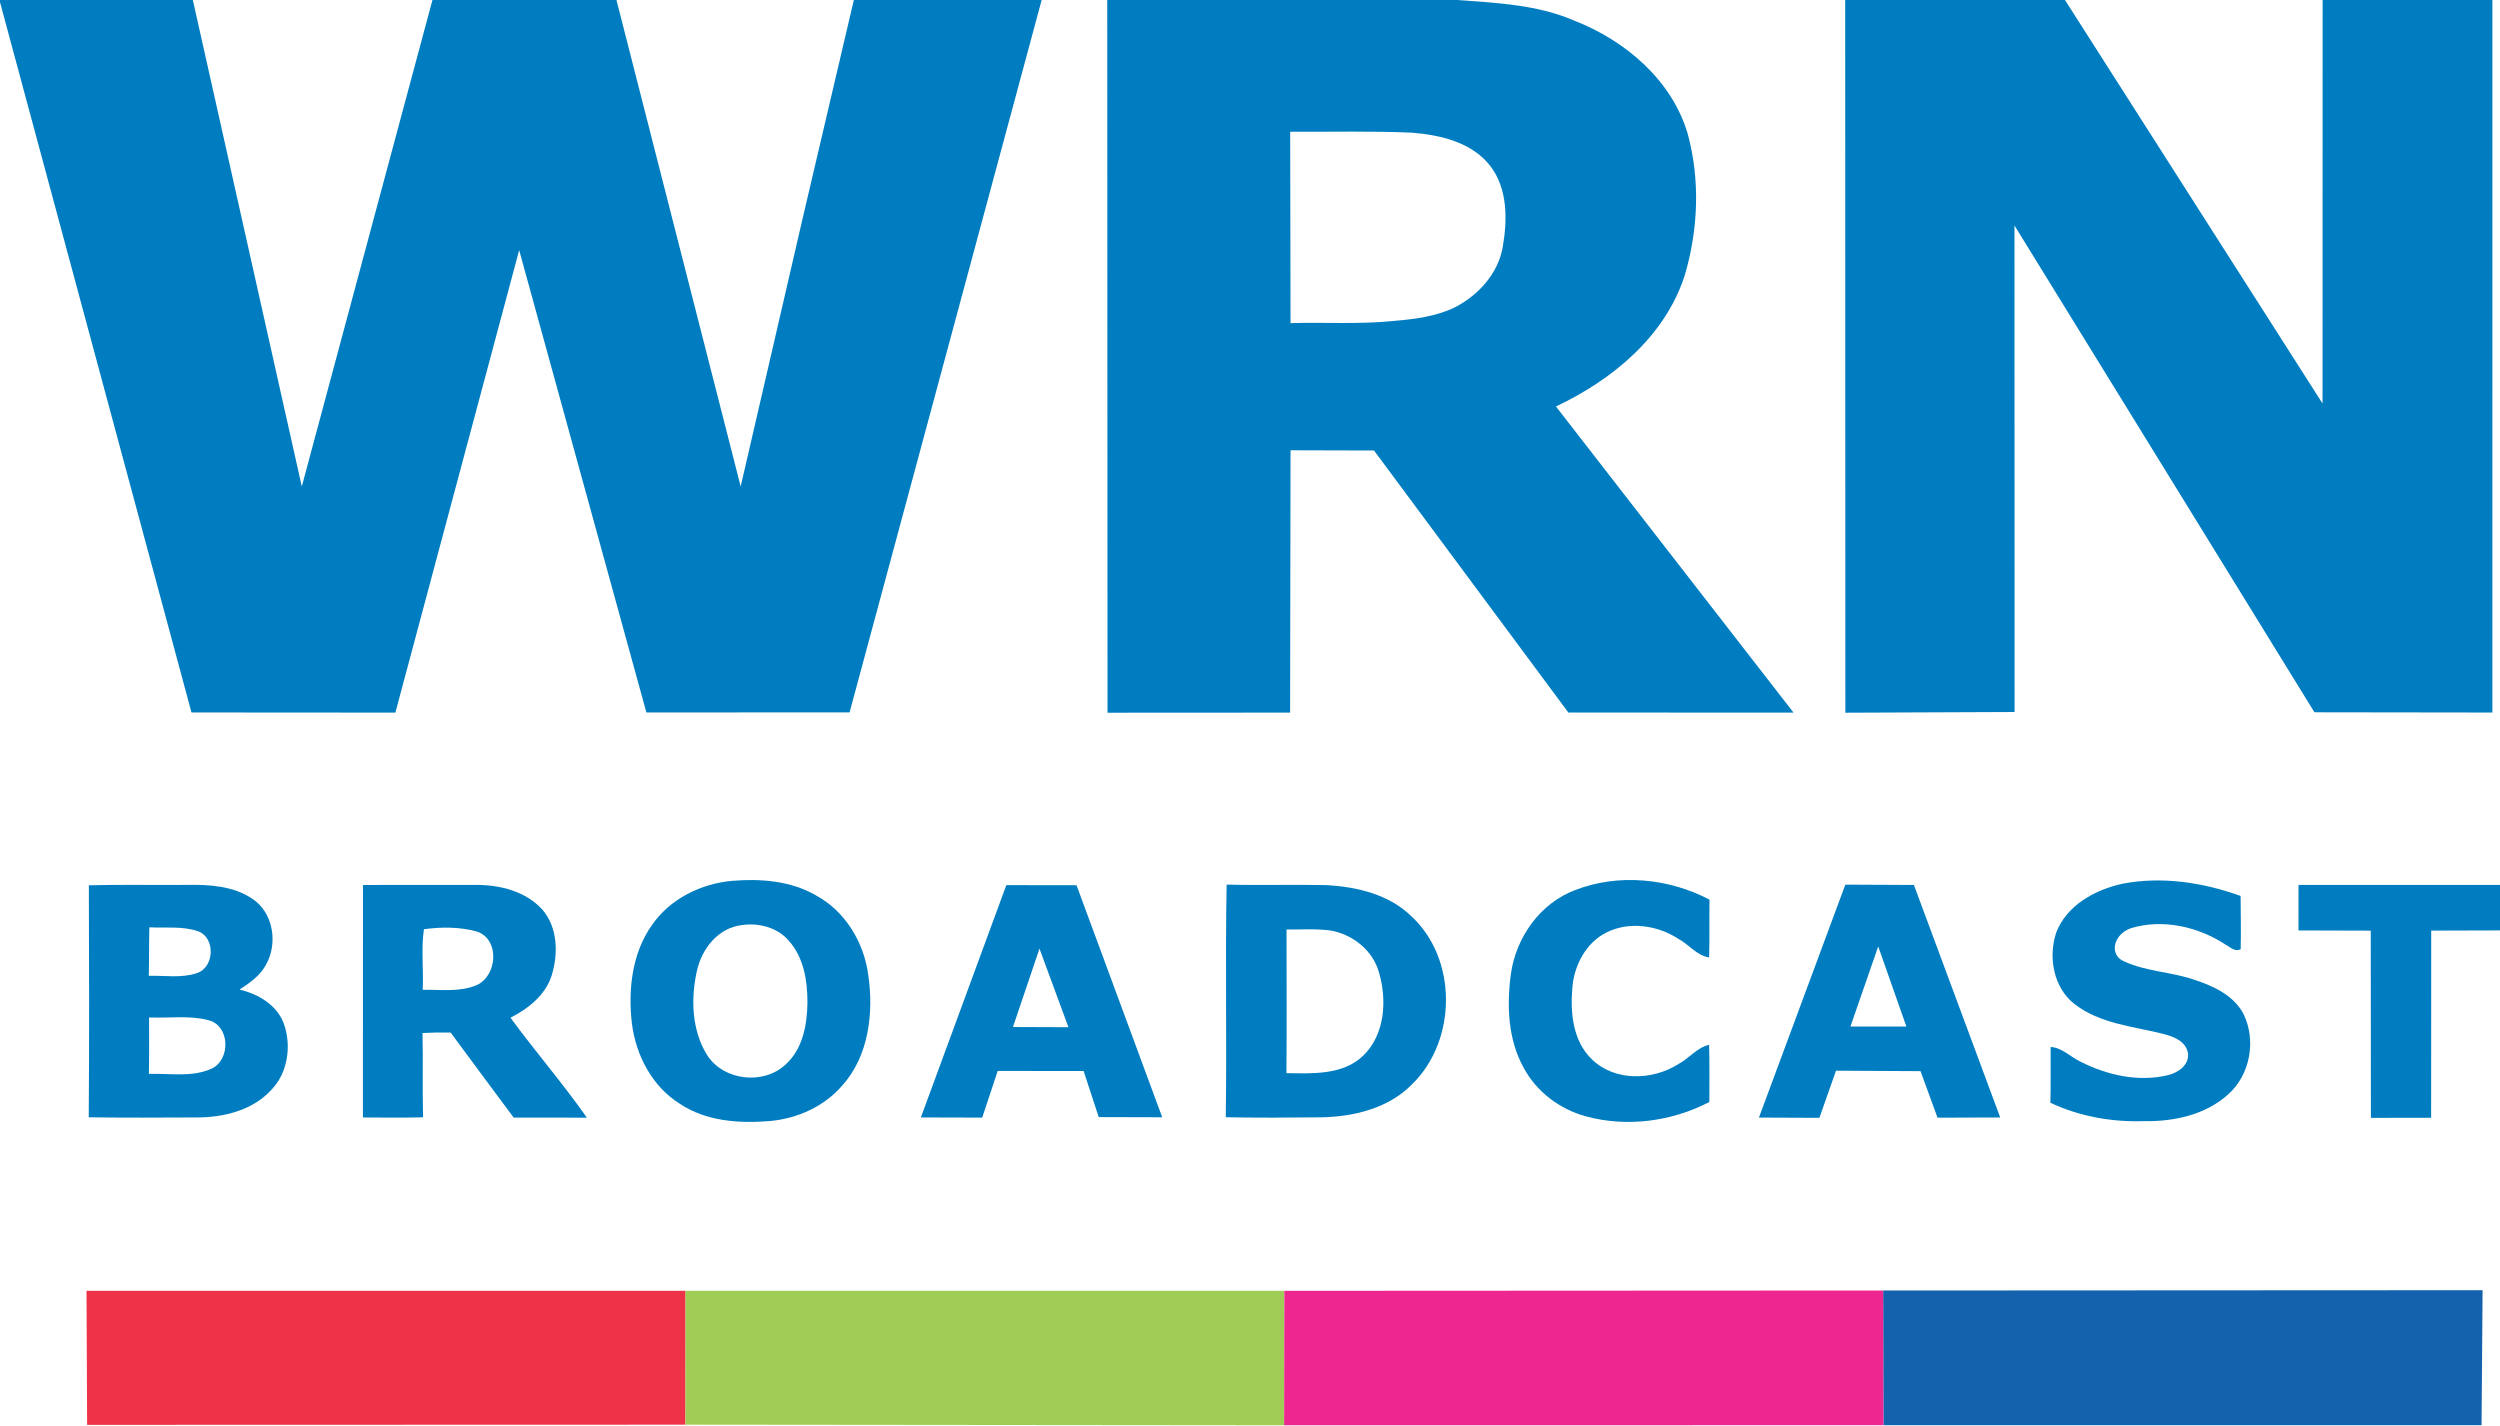
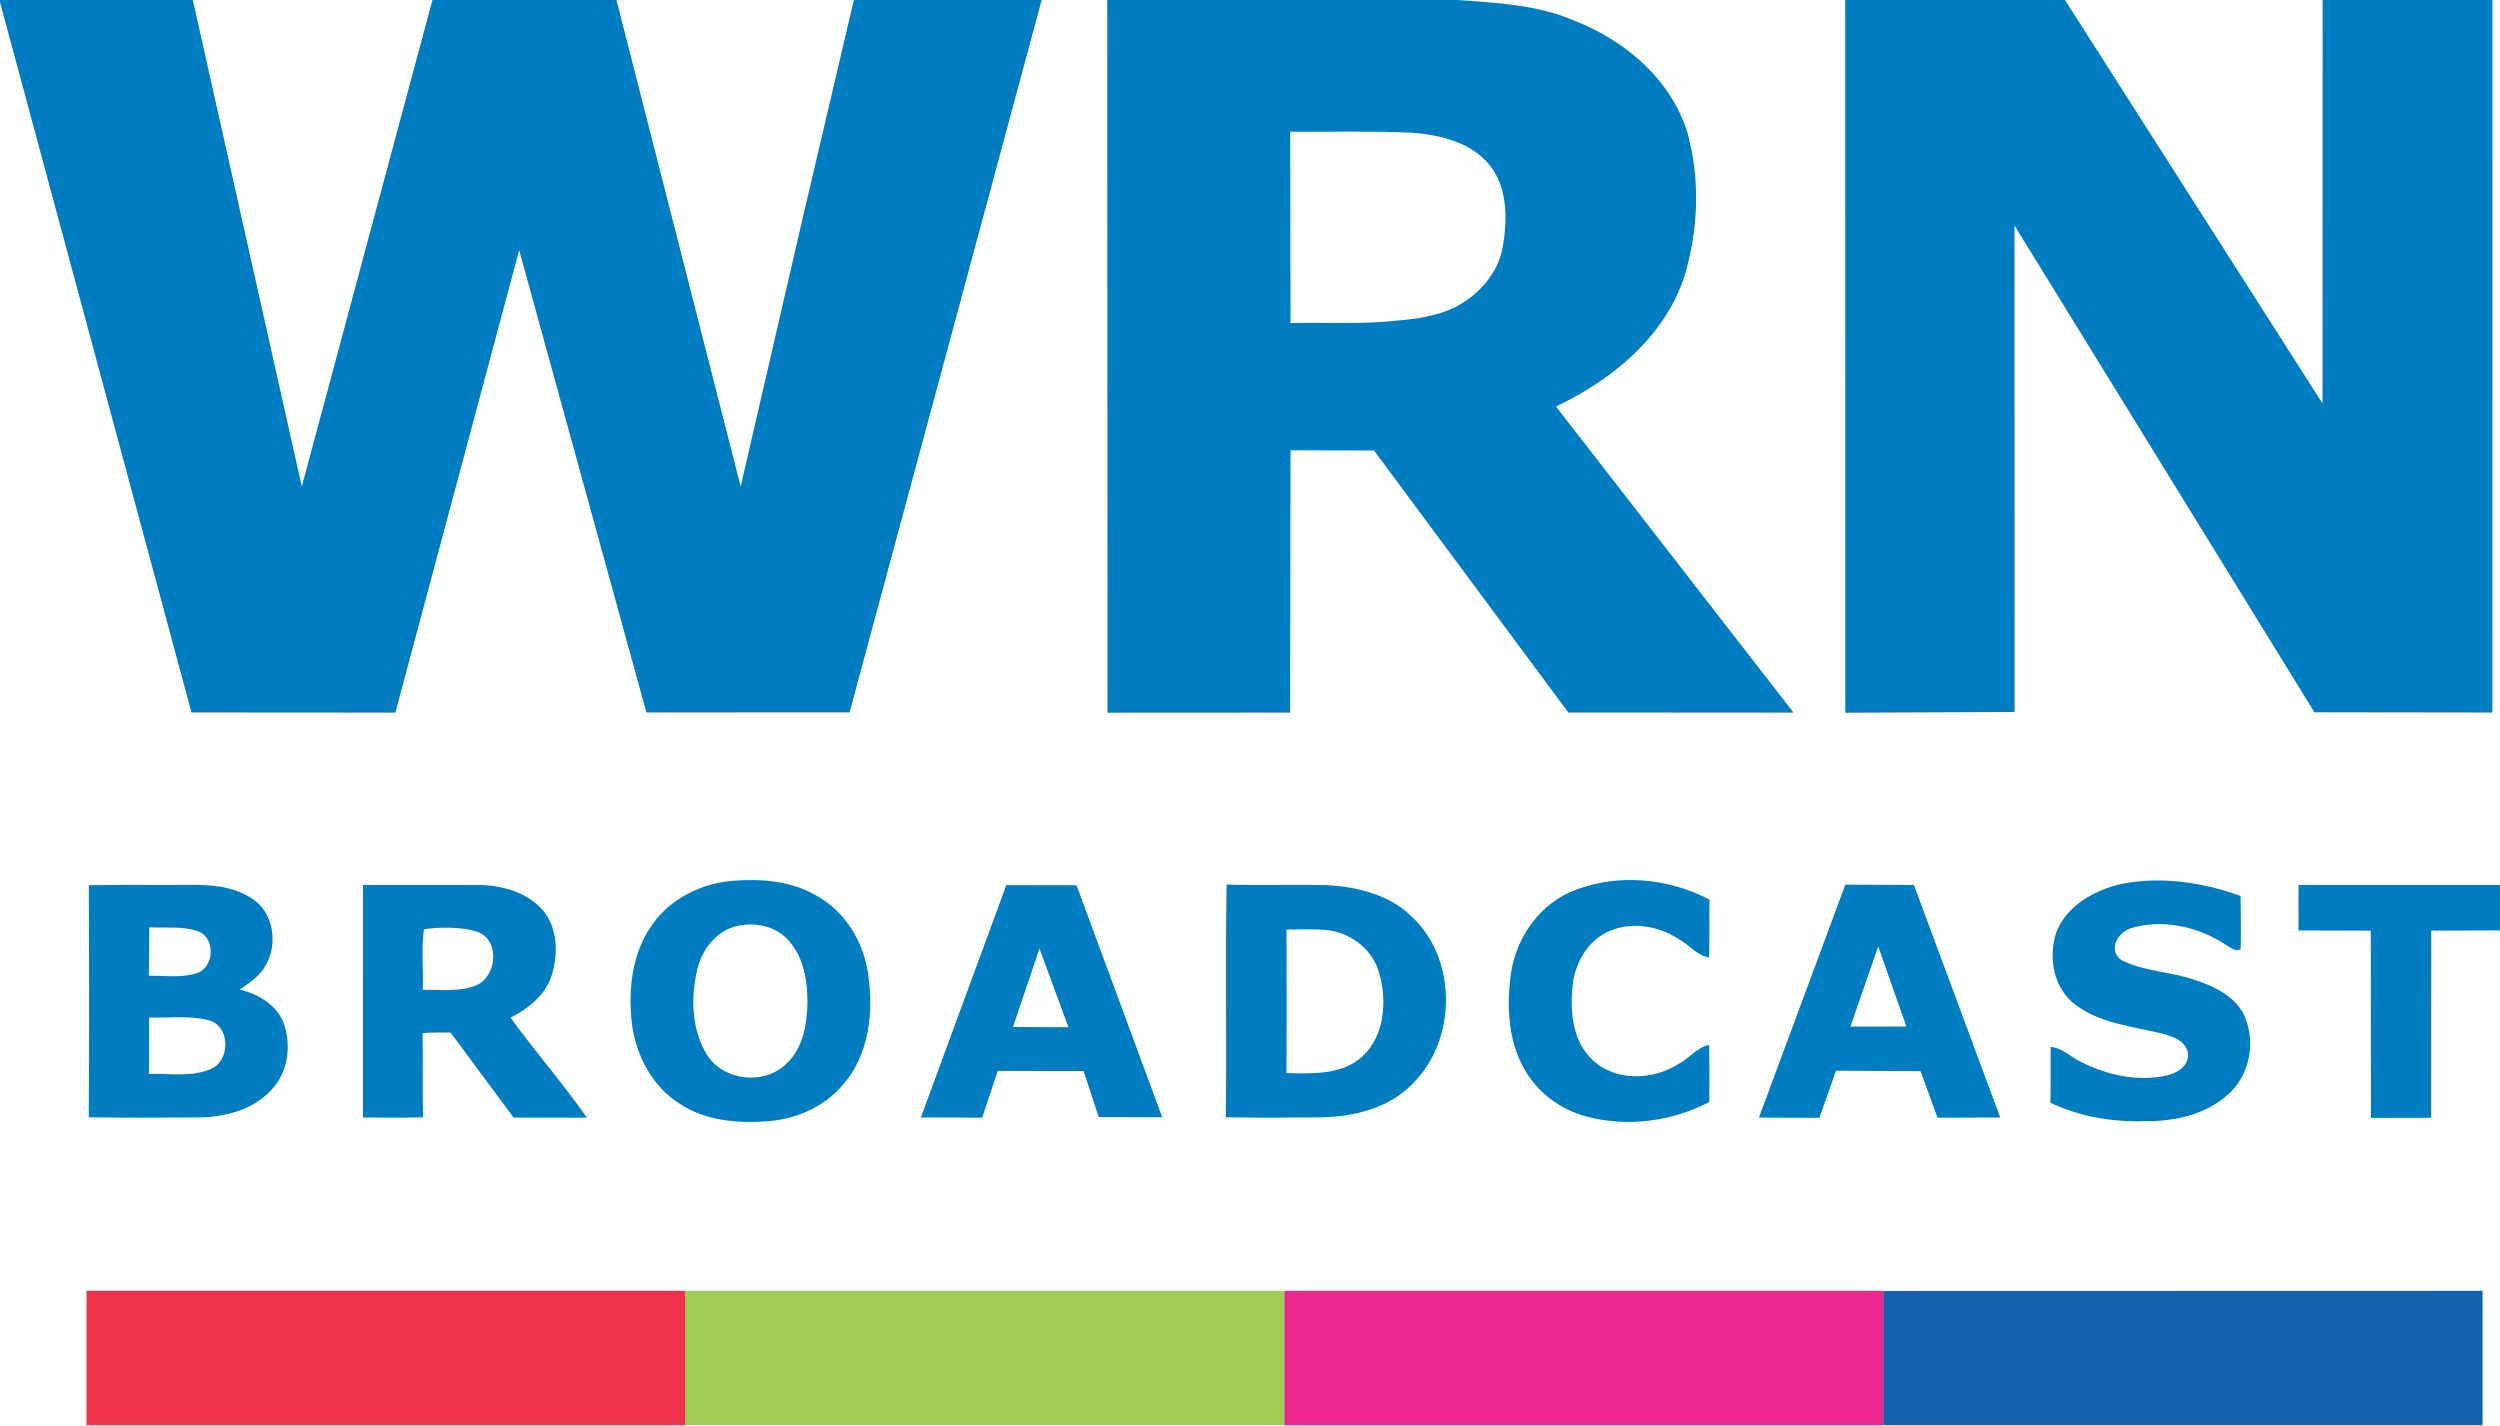
- <svg xmlns="http://www.w3.org/2000/svg" width="708pt" height="403.64pt" viewBox="0 0 708 403.64" version="1.1" id="svg2">
+ <svg xmlns="http://www.w3.org/2000/svg" width="708pt" height="403.62pt" viewBox="0 0 708 403.62" version="1.1" id="svg2">
  <defs id="defs44" />
  <g id="#007dc0ff">
-     <path d="M 0,0 54.61,0 85.47,137.77 122.47,0 174.58,0 209.76,137.77 227.28,61.96 241.81,0 295,0 240.6,201.75 183.06,201.77 147.03,70.84 111.97,201.81 54.23,201.77 0,0.61 Z" id="path5" style="opacity:1;fill:#007dc0" />
-     <path d="m 313.57,0 99.08,0 c 11.23,0.81 22.8,1.33 33.28,5.88 14.4,5.65 27.54,16.79 32.03,32.01 3.57,13.1 2.99,27.24 -0.88,40.21 -5.58,17.22 -20.53,29.52 -36.44,37.01 l 67.29,86.7 -63.77,-0.02 -55.04,-74.21 -23.64,-0.06 -0.12,74.29 -51.71,0.03 L 313.57,0 m 51.81,37.3 0.1,54.21 c 9.83,-0.29 19.7,0.4 29.51,-0.65 5.8,-0.49 11.73,-1.25 17.03,-3.82 6.64,-3.42 12.27,-9.57 13.56,-17.11 1.33,-7.66 1.43,-16.48 -3.54,-22.94 -5.21,-6.7 -14.09,-8.76 -22.13,-9.41 -11.5,-0.53 -23.02,-0.19 -34.53,-0.28 z" id="path7" style="opacity:1;fill:#007dc0" />
-     <path d="M 522.56,0 584.8,0 657.74,114.27 657.77,0 l 48.08,0 -0.01,201.79 -50.39,-0.07 -84.95,-137.86 0.03,137.78 -47.93,0.2 z" id="path9" style="opacity:1;fill:#007dc0" />
+     <path d="M 0,0 H 54.61 L 85.47,137.77 122.47,0 h 52.11 L 209.76,137.77 227.28,61.96 241.81,0 H 295 L 240.6,201.75 183.06,201.77 147.03,70.84 111.97,201.81 54.23,201.77 0,0.61 Z" id="path5" style="opacity:1;fill:#007dc0" />
+     <path d="m 313.57,0 h 99.08 c 11.23,0.81 22.8,1.33 33.28,5.88 14.4,5.65 27.54,16.79 32.03,32.01 3.57,13.1 2.99,27.24 -0.88,40.21 -5.58,17.22 -20.53,29.52 -36.44,37.01 l 67.29,86.7 -63.77,-0.02 -55.04,-74.21 -23.64,-0.06 -0.12,74.29 -51.71,0.03 L 313.57,0 m 51.81,37.3 0.1,54.21 c 9.83,-0.29 19.7,0.4 29.51,-0.65 5.8,-0.49 11.73,-1.25 17.03,-3.82 6.64,-3.42 12.27,-9.57 13.56,-17.11 1.33,-7.66 1.43,-16.48 -3.54,-22.94 -5.21,-6.7 -14.09,-8.76 -22.13,-9.41 -11.5,-0.53 -23.02,-0.19 -34.53,-0.28 z" id="path7" style="opacity:1;fill:#007dc0" />
+     <path d="M 522.56,0 H 584.8 L 657.74,114.27 657.77,0 h 48.08 l -0.01,201.79 -50.39,-0.07 -84.95,-137.86 0.03,137.78 -47.93,0.2 z" id="path9" style="opacity:1;fill:#007dc0" />
    <path d="m 207.34,249.45 c 8.07,-0.65 16.58,-0.03 23.73,4.12 8.28,4.46 13.58,13.27 14.81,22.47 1.6,10.78 0.18,23.01 -7.38,31.41 -5.11,5.94 -12.73,9.33 -20.46,10.03 -8.73,0.72 -18.13,0.09 -25.6,-4.95 -7.78,-4.89 -12.34,-13.67 -13.48,-22.62 -1.13,-9.61 0.01,-20.06 5.79,-28.1 5.13,-7.31 13.81,-11.57 22.59,-12.36 m 2.68,12.55 c -6.56,0.79 -11.13,6.51 -12.58,12.62 -1.86,7.98 -1.61,17.03 2.81,24.17 4.65,7.28 15.96,8.56 22.23,2.68 4.86,-4.36 6.1,-11.26 6.19,-17.49 0.02,-6.13 -1.01,-12.77 -5.23,-17.5 -3.2,-3.83 -8.62,-5.23 -13.42,-4.48 z" id="path11" style="opacity:1;fill:#007dc0" />
    <path d="m 446.11,252.06 c 12.21,-4.75 26.5,-3.35 38.02,2.72 -0.09,5.46 0.06,10.92 -0.11,16.38 -3.55,-0.58 -5.73,-3.71 -8.77,-5.32 -5.9,-3.82 -13.84,-4.98 -20.25,-1.79 -5.91,2.93 -9.28,9.44 -9.72,15.85 -0.61,7.03 0.21,15.07 5.62,20.18 6.48,6.24 17.15,5.91 24.44,1.25 3.04,-1.6 5.22,-4.66 8.68,-5.43 0.14,5.39 0.08,10.79 0.07,16.19 -10.67,5.53 -23.34,7.22 -34.98,4.06 -7.37,-2.01 -13.94,-6.94 -17.58,-13.7 -4.51,-8.1 -4.86,-17.83 -3.62,-26.82 1.51,-10.28 8.31,-19.88 18.2,-23.57 z" id="path13" style="opacity:1;fill:#007dc0" />
    <path d="m 601.13,250.26 c 11.18,-2.14 22.78,-0.35 33.41,3.47 0.03,5.03 0.14,10.07 0.02,15.1 -1.57,0.79 -2.85,-0.5 -4.13,-1.22 -7.76,-5.14 -17.8,-7.47 -26.85,-4.78 -5.184,1.742 -6.386,7.735 -1.93,9.48 6.29,2.88 13.41,2.92 19.9,5.2 5.32,1.76 10.94,4.34 13.73,9.5 3.78,7.48 2.02,17.37 -4.29,22.94 -6.46,5.83 -15.45,7.72 -23.94,7.56 -9.04,0.29 -18.18,-1.35 -26.38,-5.21 0.14,-5.27 0.03,-10.54 0.07,-15.81 3.34,0.23 5.68,2.9 8.58,4.24 7.51,3.78 16.33,5.77 24.64,3.75 2.96,-0.7 6.21,-2.96 5.64,-6.43 -0.76,-3.42 -4.41,-4.62 -7.4,-5.36 -8.39,-2.05 -17.56,-2.84 -24.64,-8.3 -6.01,-4.62 -7.54,-13.25 -5.27,-20.19 2.94,-7.85 11.05,-12.23 18.84,-13.94 z" id="path15" style="opacity:1;fill:#007dc0" />
    <path d="m 25.16,250.71 c 9.27,-0.23 18.55,-0.03 27.82,-0.11 6.33,-0.12 13.08,0.3 18.49,3.94 5.98,3.91 7.3,12.73 3.82,18.72 -1.63,3.1 -4.61,5.1 -7.45,6.99 5.23,1.23 10.48,4.28 12.49,9.5 2.3,6.31 1.24,14.06 -3.55,18.97 -5.29,5.72 -13.33,7.71 -20.87,7.74 -10.26,0.05 -20.52,0.11 -30.78,-0.04 0.17,-21.9 0.11,-43.81 0.03,-65.71 m 17.14,11.91 c -0.14,4.57 -0.03,9.15 -0.16,13.72 4.53,-0.1 9.24,0.72 13.61,-0.75 4.99,-1.6 5.33,-9.96 0.41,-11.83 -4.44,-1.55 -9.24,-0.91 -13.86,-1.14 m -0.09,25.53 c 0.01,5.33 0.06,10.65 -0.04,15.98 5.84,-0.19 12.06,1.01 17.58,-1.41 5.64,-2.42 5.48,-12.29 -0.75,-13.81 -5.47,-1.42 -11.21,-0.53 -16.79,-0.76 z" id="path17" style="opacity:1;fill:#007dc0" />
    <path d="m 102.79,250.63 c 10.75,-0.04 21.49,-0.02 32.24,-0.02 6.66,0.01 13.8,1.82 18.46,6.88 4.49,5.05 4.66,12.6 2.74,18.78 -1.77,5.56 -6.64,9.4 -11.66,11.94 7.01,9.59 14.83,18.59 21.64,28.32 -6.91,-0.04 -13.82,-0.04 -20.73,-0.02 -6,-8 -11.91,-16.07 -17.87,-24.1 -2.65,-0.05 -5.31,-0.01 -7.95,0.14 0.18,7.95 -0.06,15.91 0.15,23.87 -5.68,0.15 -11.36,0.08 -17.03,0.05 0.03,-21.95 0,-43.89 0.01,-65.84 m 17.26,12.53 c -0.82,5.62 -0.07,11.45 -0.33,17.15 5.08,-0.09 10.48,0.72 15.29,-1.33 5.88,-2.67 6.62,-13.01 0,-15.18 -4.82,-1.33 -10.05,-1.32 -14.96,-0.64 z" id="path19" style="opacity:1;fill:#007dc0" />
    <path d="m 284.99,250.67 19.88,0.03 24.27,65.71 -17.98,-0.05 -4.28,-13.05 -24.33,-0.02 -4.39,13.22 -17.37,-0.05 24.2,-65.79 m 9.39,17.98 -7.51,22.2 15.71,0.06 z" id="path21" style="opacity:1;fill:#007dc0" />
    <path d="m 347.14,316.4 c 0.31,-21.96 -0.16,-43.92 0.24,-65.88 9.51,0.24 19.04,-0.06 28.56,0.15 8.45,0.53 17.4,2.64 23.66,8.72 13.21,12.09 13.06,35.14 0.39,47.58 -6.71,6.93 -16.66,9.31 -26,9.46 -8.95,0.1 -17.9,0.15 -26.85,-0.03 m 17.2,-53.16 c 0.03,13.56 0.08,27.11 -0.02,40.67 7.36,0.11 15.88,0.6 21.65,-4.86 6.27,-5.96 6.9,-15.86 4.53,-23.74 -1.74,-6.19 -7.4,-10.65 -13.6,-11.78 -4.16,-0.56 -8.38,-0.26 -12.56,-0.29 z" id="path23" style="opacity:1;fill:#007dc0" />
-     <path d="m 522.6,250.53 19.42,0.09 24.44,65.85 -17.75,0.06 -4.82,-13.18 -23.93,-0.13 -4.71,13.35 -17.12,-0.07 m 33.78,-48.47 -7.87,22.69 15.85,0 z" id="path25" style="opacity:1;fill:#007dc0" />
-     <path d="m 650.94,250.62 57.06,0 0,12.87 -19.48,0.06 -0.02,53 -17.06,0.03 -0.04,-53.02 -20.47,-0.06 z" id="path27" style="opacity:1;fill:#007dc0" />
+     <path d="m 522.6,250.53 19.42,0.09 24.44,65.85 -17.75,0.06 -4.82,-13.18 -23.93,-0.13 -4.71,13.35 -17.12,-0.07 m 33.78,-48.47 -7.87,22.69 h 15.85 z" id="path25" style="opacity:1;fill:#007dc0" />
+     <path d="M 650.94,250.62 H 708 v 12.87 l -19.48,0.06 -0.02,53 -17.06,0.03 -0.04,-53.02 -20.47,-0.06 z" id="path27" style="opacity:1;fill:#007dc0" />
  </g>
  <g id="#ffffffff" />
  <g id="#1462adff">
-     <path d="m 533.31,365.47 169.76,-0.09 -0.29,38.24 -169.39,0 z" id="path31" style="opacity:1;fill:#1462ad" />
+     <path d="m 533.31,365.605 169.76,-0.045 v 38.059 H 533.31 Z" id="path31" style="opacity:1;fill:#1462ad" />
  </g>
  <g id="#ee3348ff">
-     <path d="m 24.5,365.55 169.64,0.01 -0.02,37.91 -169.45,0.05 z" id="path34" style="opacity:1;fill:#ee3348" />
+     <path d="m 24.5,365.56 h 169.639 v 38.059 H 24.5 Z" id="path34" style="opacity:1;fill:#ee3348" />
  </g>
  <g id="#a0cd56ff">
-     <path d="m 194.14,365.56 169.59,0 -0.06,38.08 -169.55,-0.17 z" id="path37" style="opacity:1;fill:#a0cd56" />
+     <path d="m 194.14,365.56 h 169.59 v 38.059 h -169.59 z" id="path37" style="opacity:1;fill:#a0cd56" />
  </g>
  <g id="#ee2690ff">
-     <path d="m 363.73,365.56 169.58,-0.09 0.08,38.15 -169.72,0.02 z" id="path40" style="opacity:1;fill:#ee2690" />
+     <path d="M 363.73,365.56 H 533.31 v 38.059 H 363.73 Z" id="path40" style="opacity:1;fill:#ee2690" />
  </g>
</svg>
